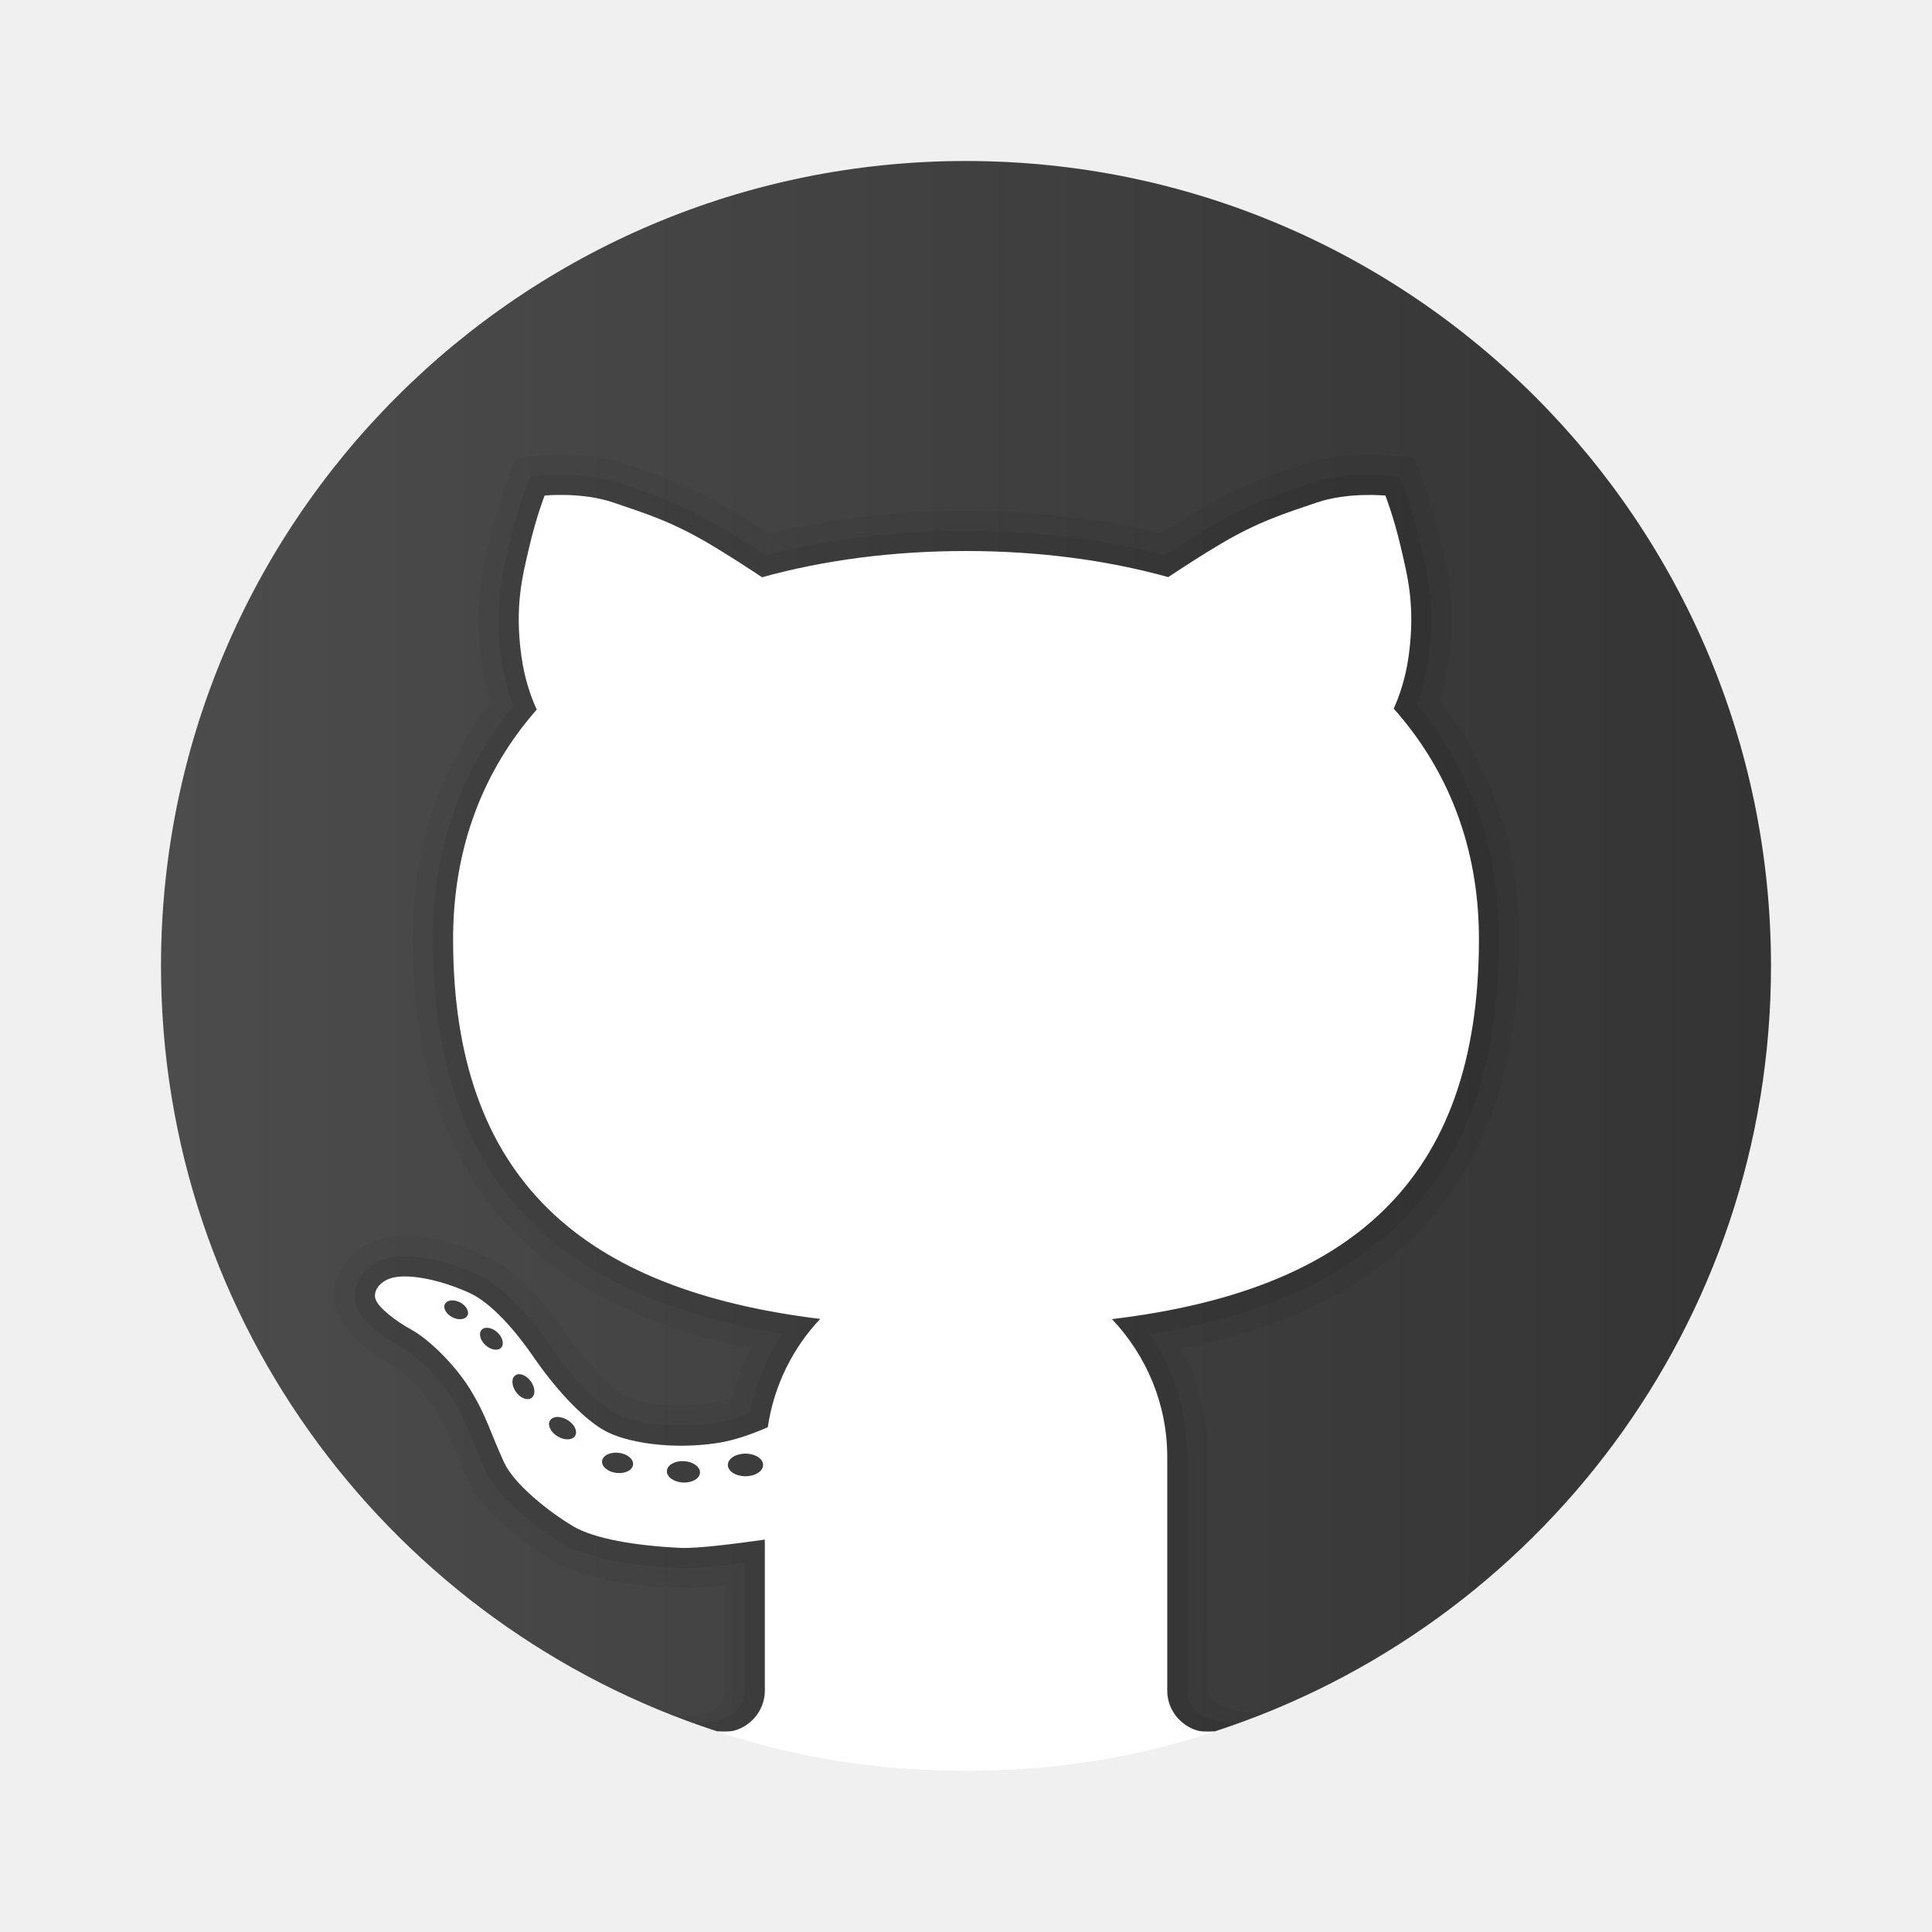
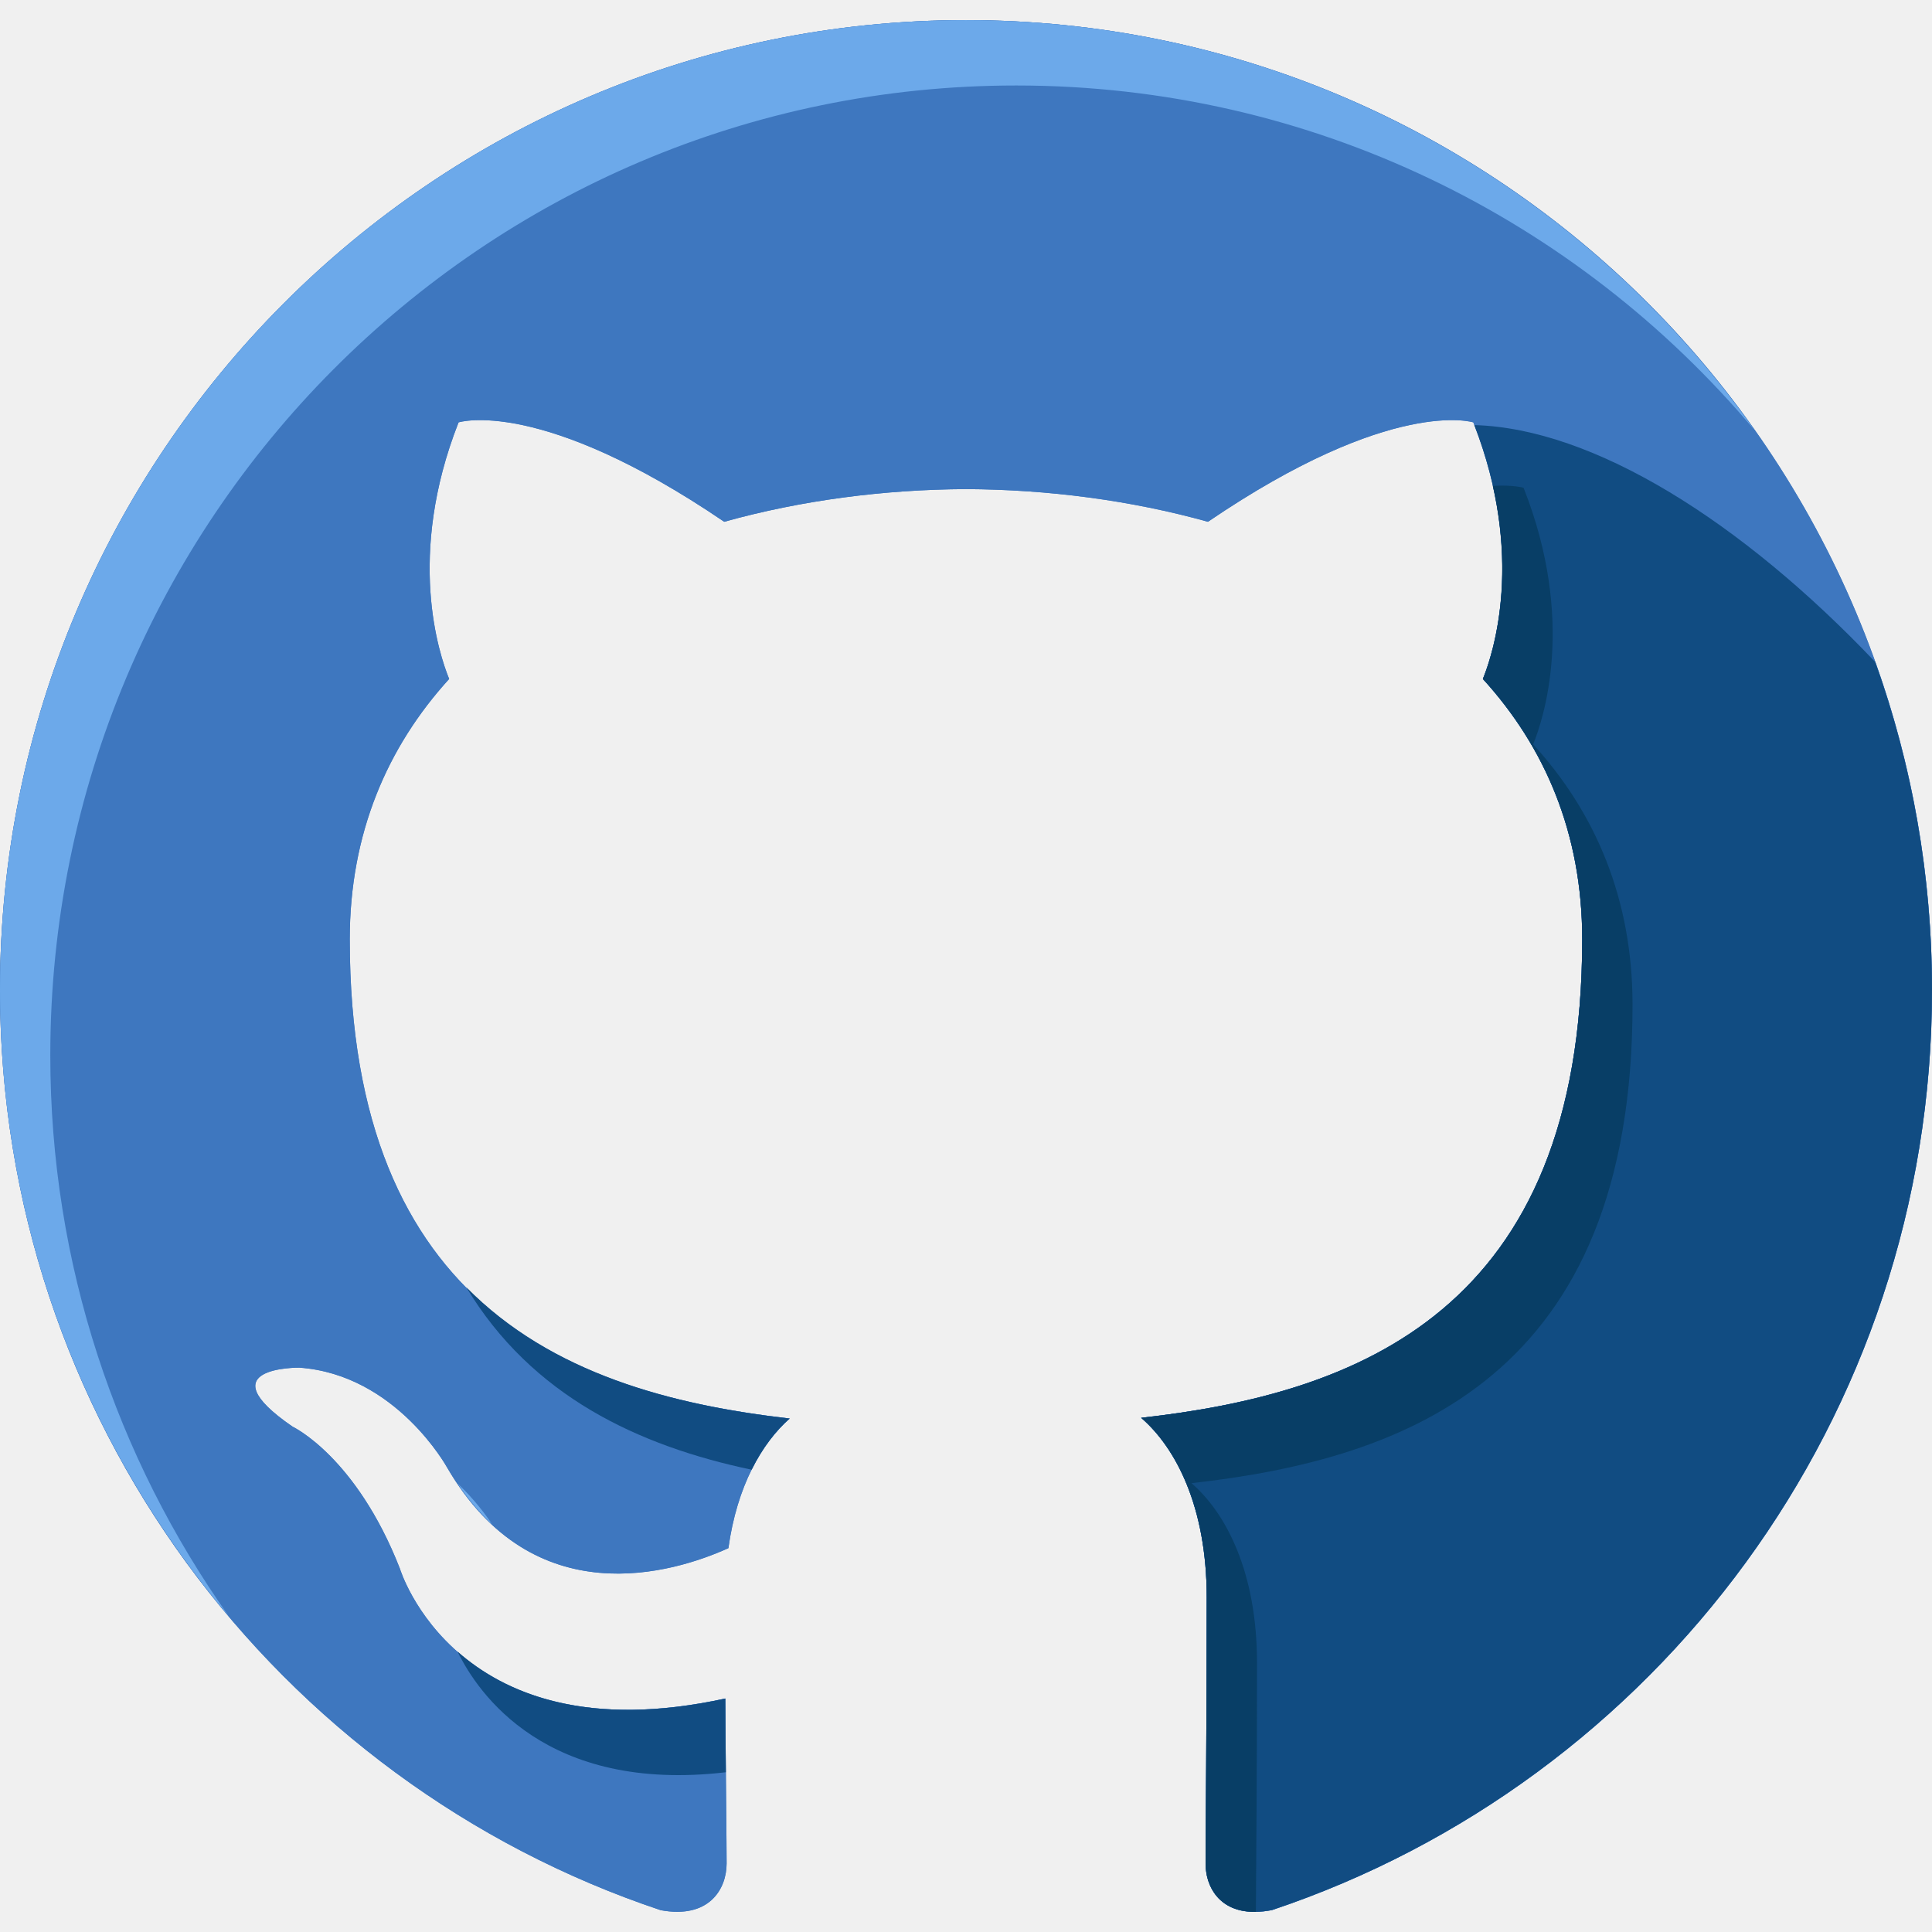
- <svg xmlns="http://www.w3.org/2000/svg" viewBox="0 0 48 48" width="96px" height="96px">
-   <linearGradient id="rL2wppHyxHVbobwndsT6Ca" x1="4" x2="44" y1="23.508" y2="23.508" gradientUnits="userSpaceOnUse">
-     <stop offset="0" stop-color="#4c4c4c" />
-     <stop offset="1" stop-color="#343434" />
-   </linearGradient>
-   <path fill="url(#rL2wppHyxHVbobwndsT6Ca)" d="M24,4C12.954,4,4,12.954,4,24c0,8.887,5.801,16.411,13.82,19.016h12.36 C38.199,40.411,44,32.887,44,24C44,12.954,35.046,4,24,4z" />
-   <path d="M30.01,41.996L30,36.198c0-0.939-0.22-1.856-0.642-2.687c5.641-1.133,8.386-4.468,8.386-10.177 c0-2.255-0.665-4.246-1.976-5.92c0.1-0.317,0.174-0.645,0.22-0.981c0.188-1.369-0.023-2.264-0.193-2.984l-0.027-0.116 c-0.186-0.796-0.409-1.364-0.418-1.388l-0.111-0.282l-0.111-0.282l-0.302-0.032l-0.303-0.032c0,0-0.199-0.021-0.501-0.021 c-0.419,0-1.04,0.042-1.627,0.241l-0.196,0.066c-0.74,0.249-1.439,0.485-2.417,1.069c-0.286,0.171-0.599,0.366-0.934,0.584 C27.334,12.881,25.705,12.69,24,12.69c-1.722,0-3.365,0.192-4.889,0.571c-0.339-0.22-0.654-0.417-0.942-0.589 c-0.978-0.584-1.677-0.819-2.417-1.069l-0.196-0.066c-0.585-0.199-1.207-0.241-1.626-0.241c-0.302,0-0.501,0.021-0.501,0.021 l-0.302,0.032l-0.3,0.031l-0.112,0.281l-0.113,0.283c-0.01,0.026-0.233,0.594-0.419,1.391l-0.027,0.115 c-0.17,0.719-0.381,1.615-0.193,2.983c0.048,0.346,0.125,0.685,0.23,1.011c-1.285,1.666-1.936,3.646-1.936,5.89 c0,5.695,2.748,9.028,8.397,10.17c-0.194,0.388-0.345,0.798-0.452,1.224c-0.197,0.067-0.378,0.112-0.538,0.137 c-0.238,0.036-0.487,0.054-0.739,0.054c-0.686,0-1.225-0.134-1.435-0.259c-0.313-0.186-0.872-0.727-1.414-1.518 c-0.463-0.675-1.185-1.558-1.992-1.927c-0.698-0.319-1.437-0.502-2.029-0.502c-0.138,0-0.265,0.01-0.376,0.028 c-0.517,0.082-0.949,0.366-1.184,0.78c-0.203,0.357-0.235,0.773-0.088,1.141c0.219,0.548,0.851,0.985,1.343,1.255 c0.242,0.133,0.765,0.619,1.07,1.109c0.229,0.368,0.335,0.63,0.482,0.992c0.087,0.215,0.183,0.449,0.313,0.732 c0.47,1.022,1.937,1.924,2.103,2.023c0.806,0.483,2.161,0.638,3.157,0.683l0.123,0.003c0,0,0.001,0,0.001,0 c0.24,0,0.57-0.023,1.004-0.071v2.613c0.002,0.529-0.537,0.649-1.25,0.638l0.547,0.184C19.395,43.572,21.645,44,24,44 c2.355,0,4.605-0.428,6.703-1.176l0.703-0.262C30.695,42.538,30.016,42.422,30.01,41.996z" opacity=".05" />
-   <path d="M30.781,42.797c-0.406,0.047-1.281-0.109-1.281-0.795v-5.804c0-1.094-0.328-2.151-0.936-3.052 c5.915-0.957,8.679-4.093,8.679-9.812c0-2.237-0.686-4.194-2.039-5.822c0.137-0.365,0.233-0.75,0.288-1.147 c0.175-1.276-0.016-2.086-0.184-2.801l-0.027-0.116c-0.178-0.761-0.388-1.297-0.397-1.319l-0.111-0.282l-0.303-0.032 c0,0-0.178-0.019-0.449-0.019c-0.381,0-0.944,0.037-1.466,0.215l-0.196,0.066c-0.714,0.241-1.389,0.468-2.321,1.024 c-0.332,0.198-0.702,0.431-1.101,0.694C27.404,13.394,25.745,13.19,24,13.19c-1.762,0-3.435,0.205-4.979,0.61 c-0.403-0.265-0.775-0.499-1.109-0.699c-0.932-0.556-1.607-0.784-2.321-1.024l-0.196-0.066c-0.521-0.177-1.085-0.215-1.466-0.215 c-0.271,0-0.449,0.019-0.449,0.019l-0.302,0.032l-0.113,0.283c-0.009,0.022-0.219,0.558-0.397,1.319l-0.027,0.116 c-0.169,0.715-0.36,1.524-0.184,2.8c0.056,0.407,0.156,0.801,0.298,1.174c-1.327,1.62-1.999,3.567-1.999,5.795 c0,5.703,2.766,8.838,8.686,9.806c-0.395,0.59-0.671,1.255-0.813,1.964c-0.33,0.13-0.629,0.216-0.891,0.256 c-0.263,0.04-0.537,0.06-0.814,0.06c-0.69,0-1.353-0.129-1.69-0.329c-0.44-0.261-1.057-0.914-1.572-1.665 c-0.35-0.51-1.047-1.417-1.788-1.755c-0.635-0.29-1.298-0.457-1.821-0.457c-0.11,0-0.21,0.008-0.298,0.022 c-0.366,0.058-0.668,0.252-0.828,0.534c-0.128,0.224-0.149,0.483-0.059,0.708c0.179,0.448,0.842,0.85,1.119,1.002 c0.335,0.184,0.919,0.744,1.254,1.284c0.251,0.404,0.37,0.697,0.521,1.067c0.085,0.209,0.178,0.437,0.304,0.712 c0.331,0.719,1.353,1.472,1.905,1.803c0.754,0.452,2.154,0.578,2.922,0.612l0.111,0.002c0.299,0,0.8-0.045,1.495-0.135v3.177 c0,0.779-0.991,0.81-1.234,0.81c-0.031,0,0.503,0.184,0.503,0.184C19.731,43.64,21.822,44,24,44c2.178,0,4.269-0.36,6.231-1.003 C30.231,42.997,30.812,42.793,30.781,42.797z" opacity=".07" />
-   <path fill="#fff" d="M36.744,23.334c0-2.31-0.782-4.226-2.117-5.728c0.145-0.325,0.296-0.761,0.371-1.309 c0.172-1.25-0.031-2-0.203-2.734s-0.375-1.25-0.375-1.25s-0.922-0.094-1.703,0.172s-1.453,0.469-2.422,1.047 c-0.453,0.27-0.909,0.566-1.27,0.806C27.482,13.91,25.785,13.69,24,13.69c-1.801,0-3.513,0.221-5.067,0.652 c-0.362-0.241-0.821-0.539-1.277-0.811c-0.969-0.578-1.641-0.781-2.422-1.047s-1.703-0.172-1.703-0.172s-0.203,0.516-0.375,1.25 s-0.375,1.484-0.203,2.734c0.077,0.562,0.233,1.006,0.382,1.333c-1.31,1.493-2.078,3.397-2.078,5.704 c0,5.983,3.232,8.714,9.121,9.435c-0.687,0.726-1.148,1.656-1.303,2.691c-0.387,0.17-0.833,0.33-1.262,0.394 c-1.104,0.167-2.271,0-2.833-0.333s-1.229-1.083-1.729-1.813c-0.422-0.616-1.031-1.331-1.583-1.583 c-0.729-0.333-1.438-0.458-1.833-0.396c-0.396,0.063-0.583,0.354-0.5,0.563c0.083,0.208,0.479,0.521,0.896,0.75 c0.417,0.229,1.063,0.854,1.438,1.458c0.418,0.674,0.5,1.063,0.854,1.833c0.249,0.542,1.101,1.219,1.708,1.583 c0.521,0.313,1.562,0.491,2.688,0.542c0.389,0.018,1.308-0.096,2.083-0.206v3.75c0,0.639-0.585,1.125-1.191,1.013 C19.756,43.668,21.833,44,24,44c2.166,0,4.243-0.332,6.19-0.984C29.585,43.127,29,42.641,29,42.002v-5.804 c0-1.329-0.527-2.53-1.373-3.425C33.473,32.071,36.744,29.405,36.744,23.334z M11.239,32.727c-0.154-0.079-0.237-0.225-0.185-0.328 c0.052-0.103,0.22-0.122,0.374-0.043c0.154,0.079,0.237,0.225,0.185,0.328S11.393,32.806,11.239,32.727z M12.451,33.482 c-0.081,0.088-0.255,0.06-0.389-0.062s-0.177-0.293-0.096-0.381c0.081-0.088,0.255-0.06,0.389,0.062S12.532,33.394,12.451,33.482z M13.205,34.732c-0.102,0.072-0.275,0.005-0.386-0.15s-0.118-0.34-0.016-0.412s0.275-0.005,0.386,0.15 C13.299,34.475,13.307,34.66,13.205,34.732z M14.288,35.673c-0.069,0.112-0.265,0.117-0.437,0.012s-0.256-0.281-0.187-0.393 c0.069-0.112,0.265-0.117,0.437-0.012S14.357,35.561,14.288,35.673z M15.312,36.594c-0.213-0.026-0.371-0.159-0.353-0.297 c0.017-0.138,0.204-0.228,0.416-0.202c0.213,0.026,0.371,0.159,0.353,0.297C15.711,36.529,15.525,36.62,15.312,36.594z M16.963,36.833c-0.227-0.013-0.404-0.143-0.395-0.289c0.009-0.146,0.2-0.255,0.427-0.242c0.227,0.013,0.404,0.143,0.395,0.289 C17.381,36.738,17.19,36.846,16.963,36.833z M18.521,36.677c-0.242,0-0.438-0.126-0.438-0.281s0.196-0.281,0.438-0.281 c0.242,0,0.438,0.126,0.438,0.281S18.762,36.677,18.521,36.677z" />
+ <svg xmlns="http://www.w3.org/2000/svg" version="1.1" id="Layer_1" x="0px" y="0px" viewBox="0 0 496 496" style="enable-background:new 0 0 496 496;" xml:space="preserve">
+   <path id="SVGCleanerId_0" style="fill:#3E77BF;" d="M247.992,5.163C111.048,5.163,0,116.627,0,254.163  c0,109.992,71.048,203.32,169.632,236.24c12.392,2.296,16.912-5.392,16.912-12c0-5.904-0.216-21.56-0.336-42.344  c-69,15.064-83.552-33.376-83.552-33.376c-11.264-28.768-27.52-36.408-27.52-36.408c-22.528-15.456,1.696-15.16,1.696-15.16  c24.88,1.752,37.976,25.672,37.976,25.672c22.144,38.048,58.064,27.048,72.192,20.672c2.232-16.08,8.656-27.064,15.736-33.28  c-55.056-6.296-112.944-27.64-112.944-123.04c0-27.176,9.656-49.408,25.52-66.832c-2.568-6.296-11.072-31.6,2.416-65.872  c0,0,20.832-6.688,68.2,25.52c19.784-5.52,41-8.28,62.096-8.392c21.048,0.112,42.28,2.864,62.096,8.392  c47.328-32.208,68.128-25.52,68.128-25.52c13.52,34.272,5.016,59.576,2.456,65.872c15.904,17.424,25.504,39.648,25.504,66.832  c0,95.64-57.984,116.68-113.232,122.856c8.904,7.688,16.832,22.872,16.832,46.112c0,33.296-0.296,60.128-0.296,68.296  c0,6.672,4.472,14.424,17.048,11.968C425.016,457.387,496,364.123,496,254.163C496,116.627,384.952,5.163,247.992,5.163z" />
+   <g>
+     <path id="SVGCleanerId_0_1_" style="fill:#3E77BF;" d="M247.992,5.163C111.048,5.163,0,116.627,0,254.163   c0,109.992,71.048,203.32,169.632,236.24c12.392,2.296,16.912-5.392,16.912-12c0-5.904-0.216-21.56-0.336-42.344   c-69,15.064-83.552-33.376-83.552-33.376c-11.264-28.768-27.52-36.408-27.52-36.408c-22.528-15.456,1.696-15.16,1.696-15.16   c24.88,1.752,37.976,25.672,37.976,25.672c22.144,38.048,58.064,27.048,72.192,20.672c2.232-16.08,8.656-27.064,15.736-33.28   c-55.056-6.296-112.944-27.64-112.944-123.04c0-27.176,9.656-49.408,25.52-66.832c-2.568-6.296-11.072-31.6,2.416-65.872   c0,0,20.832-6.688,68.2,25.52c19.784-5.52,41-8.28,62.096-8.392c21.048,0.112,42.28,2.864,62.096,8.392   c47.328-32.208,68.128-25.52,68.128-25.52c13.52,34.272,5.016,59.576,2.456,65.872c15.904,17.424,25.504,39.648,25.504,66.832   c0,95.64-57.984,116.68-113.232,122.856c8.904,7.688,16.832,22.872,16.832,46.112c0,33.296-0.296,60.128-0.296,68.296   c0,6.672,4.472,14.424,17.048,11.968C425.016,457.387,496,364.123,496,254.163C496,116.627,384.952,5.163,247.992,5.163z" />
+   </g>
+   <g>
+     <path style="fill:#114C82;" d="M378.496,109.131c13.128,33.904,4.752,58.928,2.2,65.176c15.904,17.424,25.504,39.648,25.504,66.832   c0,95.64-57.984,116.68-113.232,122.856c8.904,7.688,16.832,22.872,16.832,46.112c0,33.296-0.296,60.128-0.296,68.296   c0,6.672,4.472,14.424,17.048,11.968C425.016,457.387,496,364.123,496,254.163c0-29.56-5.152-57.896-14.568-84.2   C447.24,133.963,409.184,109.987,378.496,109.131z" />
+     <path style="fill:#114C82;" d="M192.976,377.323c2.784-5.616,6.184-9.984,9.76-13.144c-30.176-3.456-61.168-11.512-83.048-33.744   C136.52,358.451,163.928,371.195,192.976,377.323z" />
+   </g>
+   <path style="fill:#6CA9EA;" d="M12.912,270.947c0-137.536,111.048-249,247.992-249c76.04,0,144.056,34.392,189.536,88.488  C405.52,46.755,331.616,5.163,247.992,5.163C111.048,5.163,0,116.627,0,254.163c0,61.32,22.12,117.424,58.752,160.792  C29.944,374.291,12.912,324.643,12.912,270.947z" />
+   <path style="fill:#083E66;" d="M322.712,426.899c0-23.232-7.928-38.44-16.832-46.128c55.248-6.16,113.24-27.216,113.24-122.848  c0-27.184-9.6-49.4-25.52-66.824c2.576-6.296,11.096-31.608-2.456-65.872c0,0-2.576-0.792-7.896-0.488  c5.808,25.84-0.416,44.32-2.552,49.568c15.904,17.424,25.504,39.648,25.504,66.832c0,95.64-57.984,116.68-113.232,122.856  c8.904,7.688,16.832,22.872,16.832,46.112c0,33.296-0.296,60.128-0.296,68.296c0,5.872,3.496,12.568,12.92,12.408  C322.488,479.555,322.712,455.659,322.712,426.899z" />
+   <path style="fill:#114C82;" d="M117.464,423.995c5.208,10.72,22.712,36.4,68.888,30.992c-0.064-5.648-0.112-11.976-0.144-18.928  C150.584,443.835,129.552,434.667,117.464,423.995z" />
+   <path style="fill:#6CA9EA;" d="M126.368,391.387c-1.592-2.4-4.576-6.472-8.904-10.544  C120.272,385.011,123.256,388.507,126.368,391.387z" />
+   <g>
+ </g>
+   <g>
+ </g>
+   <g>
+ </g>
+   <g>
+ </g>
+   <g>
+ </g>
+   <g>
+ </g>
+   <g>
+ </g>
+   <g>
+ </g>
+   <g>
+ </g>
+   <g>
+ </g>
+   <g>
+ </g>
+   <g>
+ </g>
+   <g>
+ </g>
+   <g>
+ </g>
+   <g>
+ </g>
</svg>
